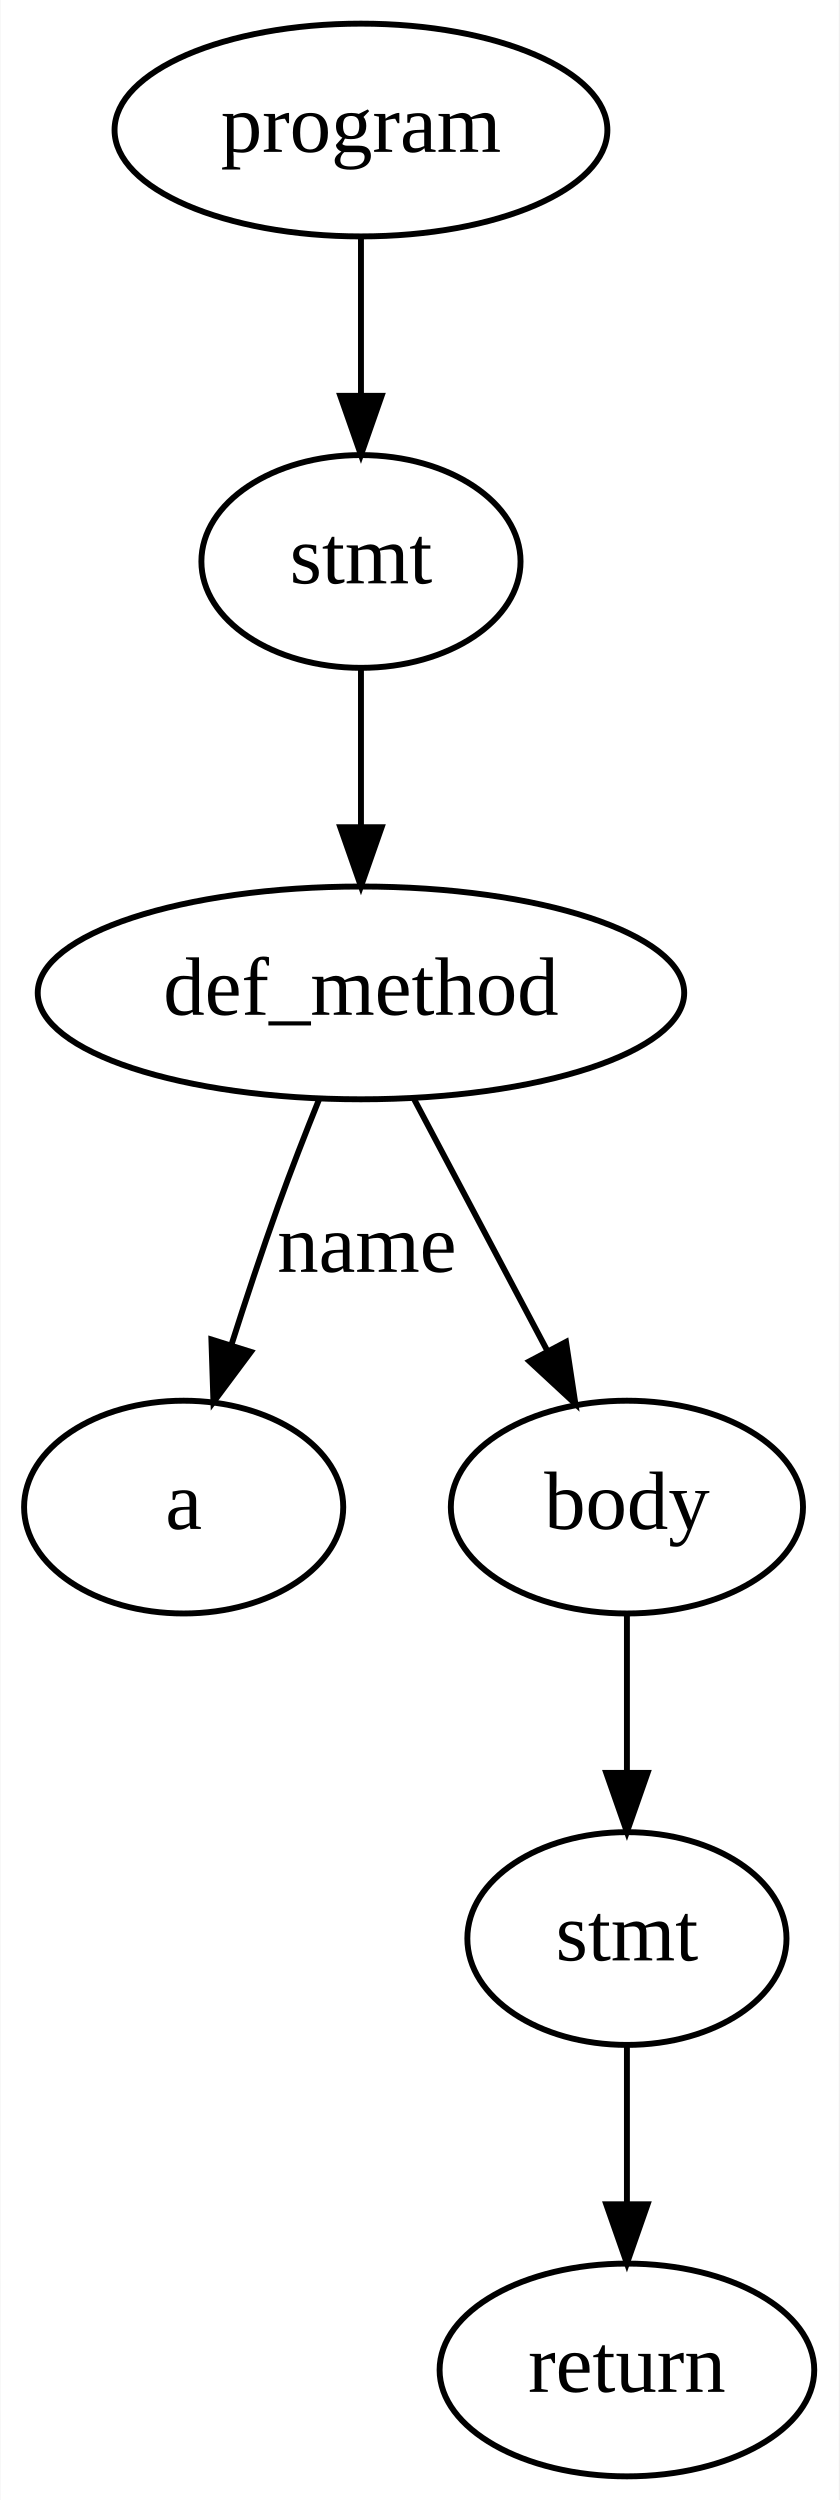
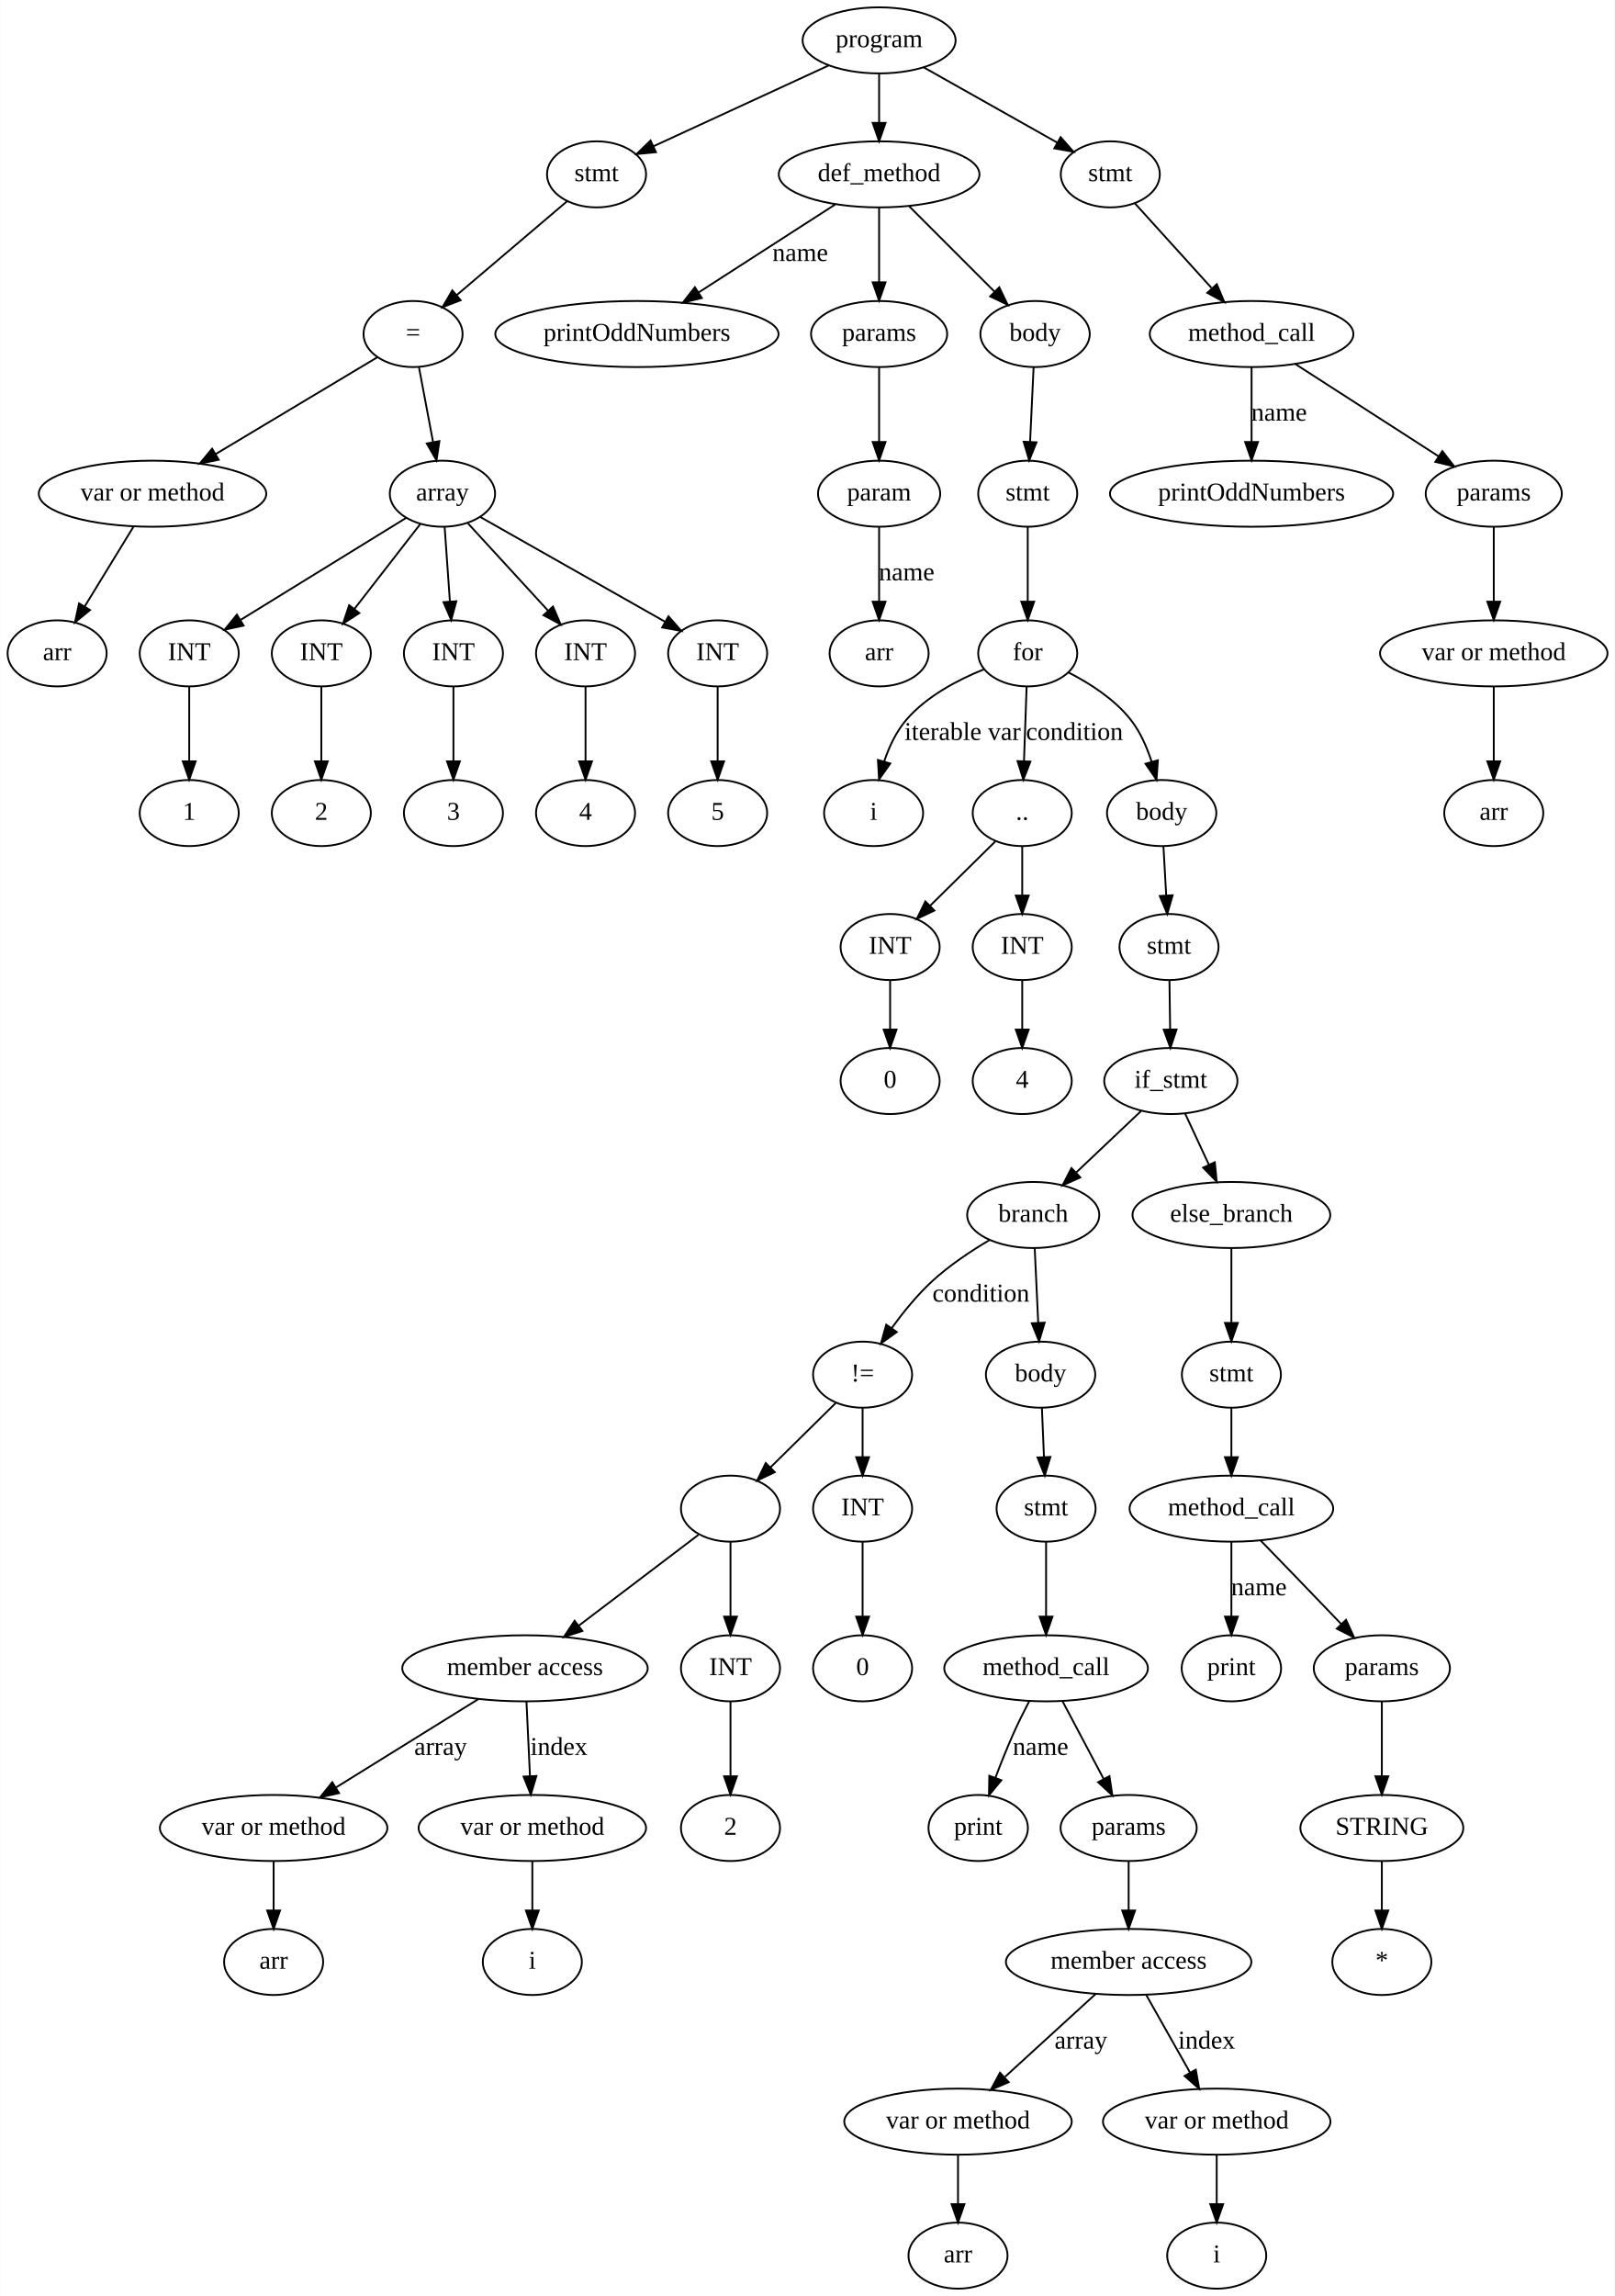
- <svg xmlns="http://www.w3.org/2000/svg" width="142pt" height="423pt" viewBox="0.00 0.00 141.85 423.00">
-   <g id="graph0" class="graph" transform="scale(1 1) rotate(0) translate(4 419)">
-     <polygon fill="white" stroke="none" points="-4,4 -4,-419 137.847,-419 137.847,4 -4,4" />
+ <svg xmlns="http://www.w3.org/2000/svg" width="880pt" height="1251pt" viewBox="0.00 0.00 879.74 1251.00">
+   <g id="graph0" class="graph" transform="scale(1 1) rotate(0) translate(4 1247)">
+     <polygon fill="white" stroke="none" points="-4,4 -4,-1247 875.745,-1247 875.745,4 -4,4" />
    <g id="node1" class="node">
-       <ellipse fill="none" stroke="black" cx="57" cy="-397" rx="41.693" ry="18" />
-       <text text-anchor="middle" x="57" y="-393.3" font-family="Times New Roman,serif" font-size="14.00">program</text>
+       <ellipse fill="none" stroke="black" cx="475" cy="-1225" rx="41.693" ry="18" />
+       <text text-anchor="middle" x="475" y="-1221.3" font-family="Times New Roman,serif" font-size="14.00">program</text>
    </g>
    <g id="node2" class="node">
-       <ellipse fill="none" stroke="black" cx="57" cy="-324" rx="27" ry="18" />
-       <text text-anchor="middle" x="57" y="-320.3" font-family="Times New Roman,serif" font-size="14.00">stmt</text>
+       <ellipse fill="none" stroke="black" cx="321" cy="-1152" rx="27" ry="18" />
+       <text text-anchor="middle" x="321" y="-1148.3" font-family="Times New Roman,serif" font-size="14.00">stmt</text>
+     </g>
+     <g id="edge15" class="edge">
+       <path fill="none" stroke="black" d="M447.468,-1211.31C420.691,-1198.96 380.072,-1180.23 352.132,-1167.35" />
+       <polygon fill="black" stroke="black" points="353.369,-1164.07 342.822,-1163.06 350.438,-1170.43 353.369,-1164.07" />
+     </g>
+     <g id="node17" class="node">
+       <ellipse fill="none" stroke="black" cx="475" cy="-1152" rx="54.691" ry="18" />
+       <text text-anchor="middle" x="475" y="-1148.3" font-family="Times New Roman,serif" font-size="14.00">def_method</text>
+     </g>
+     <g id="edge61" class="edge">
+       <path fill="none" stroke="black" d="M475,-1206.81C475,-1198.79 475,-1189.05 475,-1180.07" />
+       <polygon fill="black" stroke="black" points="478.5,-1180.03 475,-1170.03 471.5,-1180.03 478.5,-1180.03" />
+     </g>
+     <g id="node63" class="node">
+       <ellipse fill="none" stroke="black" cx="601" cy="-1152" rx="27" ry="18" />
+       <text text-anchor="middle" x="601" y="-1148.3" font-family="Times New Roman,serif" font-size="14.00">stmt</text>
+     </g>
+     <g id="edge67" class="edge">
+       <path fill="none" stroke="black" d="M499.294,-1210.31C520.068,-1198.6 550.01,-1181.73 572.029,-1169.33" />
+       <polygon fill="black" stroke="black" points="573.937,-1172.27 580.93,-1164.31 570.5,-1166.17 573.937,-1172.27" />
+     </g>
+     <g id="node3" class="node">
+       <ellipse fill="none" stroke="black" cx="221" cy="-1065" rx="27" ry="18" />
+       <text text-anchor="middle" x="221" y="-1061.3" font-family="Times New Roman,serif" font-size="14.00">=</text>
+     </g>
+     <g id="edge14" class="edge">
+       <path fill="none" stroke="black" d="M304.933,-1137.34C288.678,-1123.53 263.362,-1102.01 244.782,-1086.21" />
+       <polygon fill="black" stroke="black" points="246.913,-1083.43 237.027,-1079.62 242.379,-1088.77 246.913,-1083.43" />
+     </g>
+     <g id="node4" class="node">
+       <ellipse fill="none" stroke="black" cx="79" cy="-978" rx="61.99" ry="18" />
+       <text text-anchor="middle" x="79" y="-974.3" font-family="Times New Roman,serif" font-size="14.00">var or method</text>
+     </g>
+     <g id="edge12" class="edge">
+       <path fill="none" stroke="black" d="M201.553,-1052.36C178.867,-1038.78 140.944,-1016.08 113.281,-999.52" />
+       <polygon fill="black" stroke="black" points="115.071,-996.512 104.693,-994.379 111.475,-1002.52 115.071,-996.512" />
+     </g>
+     <g id="node6" class="node">
+       <ellipse fill="none" stroke="black" cx="237" cy="-978" rx="28.695" ry="18" />
+       <text text-anchor="middle" x="237" y="-974.3" font-family="Times New Roman,serif" font-size="14.00">array</text>
+     </g>
+     <g id="edge13" class="edge">
+       <path fill="none" stroke="black" d="M224.238,-1046.8C226.428,-1035.16 229.367,-1019.55 231.873,-1006.24" />
+       <polygon fill="black" stroke="black" points="235.357,-1006.65 233.767,-996.175 228.477,-1005.36 235.357,-1006.65" />
+     </g>
+     <g id="node5" class="node">
+       <ellipse fill="none" stroke="black" cx="27" cy="-891" rx="27" ry="18" />
+       <text text-anchor="middle" x="27" y="-887.3" font-family="Times New Roman,serif" font-size="14.00">arr</text>
+     </g>
+     <g id="edge1" class="edge">
+       <path fill="none" stroke="black" d="M68.727,-960.207C61.103,-947.745 50.589,-930.559 42.023,-916.556" />
+       <polygon fill="black" stroke="black" points="44.929,-914.6 36.725,-907.896 38.958,-918.253 44.929,-914.6" />
+     </g>
+     <g id="node7" class="node">
+       <ellipse fill="none" stroke="black" cx="99" cy="-891" rx="27" ry="18" />
+       <text text-anchor="middle" x="99" y="-887.3" font-family="Times New Roman,serif" font-size="14.00">INT</text>
+     </g>
+     <g id="edge3" class="edge">
+       <path fill="none" stroke="black" d="M217.228,-964.822C193.525,-950.222 153.649,-925.661 126.839,-909.147" />
+       <polygon fill="black" stroke="black" points="128.64,-906.146 118.29,-903.882 124.969,-912.106 128.64,-906.146" />
+     </g>
+     <g id="node9" class="node">
+       <ellipse fill="none" stroke="black" cx="171" cy="-891" rx="27" ry="18" />
+       <text text-anchor="middle" x="171" y="-887.3" font-family="Times New Roman,serif" font-size="14.00">INT</text>
+     </g>
+     <g id="edge5" class="edge">
+       <path fill="none" stroke="black" d="M224.895,-961.41C214.878,-948.509 200.497,-929.989 189.11,-915.323" />
+       <polygon fill="black" stroke="black" points="191.704,-912.957 182.807,-907.205 186.175,-917.251 191.704,-912.957" />
+     </g>
+     <g id="node11" class="node">
+       <ellipse fill="none" stroke="black" cx="243" cy="-891" rx="27" ry="18" />
+       <text text-anchor="middle" x="243" y="-887.3" font-family="Times New Roman,serif" font-size="14.00">INT</text>
+     </g>
+     <g id="edge7" class="edge">
+       <path fill="none" stroke="black" d="M238.214,-959.799C239.036,-948.163 240.138,-932.548 241.077,-919.237" />
+       <polygon fill="black" stroke="black" points="244.575,-919.397 241.788,-909.175 237.592,-918.904 244.575,-919.397" />
+     </g>
+     <g id="node13" class="node">
+       <ellipse fill="none" stroke="black" cx="315" cy="-891" rx="27" ry="18" />
+       <text text-anchor="middle" x="315" y="-887.3" font-family="Times New Roman,serif" font-size="14.00">INT</text>
+     </g>
+     <g id="edge9" class="edge">
+       <path fill="none" stroke="black" d="M250.945,-961.804C263.11,-948.547 280.914,-929.145 294.666,-914.159" />
+       <polygon fill="black" stroke="black" points="297.255,-916.514 301.437,-906.78 292.097,-911.782 297.255,-916.514" />
+     </g>
+     <g id="node15" class="node">
+       <ellipse fill="none" stroke="black" cx="387" cy="-891" rx="27" ry="18" />
+       <text text-anchor="middle" x="387" y="-887.3" font-family="Times New Roman,serif" font-size="14.00">INT</text>
+     </g>
+     <g id="edge11" class="edge">
+       <path fill="none" stroke="black" d="M257.542,-965.359C283.607,-950.59 328.709,-925.031 358.2,-908.32" />
+       <polygon fill="black" stroke="black" points="360.208,-911.205 367.183,-903.23 356.757,-905.115 360.208,-911.205" />
+     </g>
+     <g id="node8" class="node">
+       <ellipse fill="none" stroke="black" cx="99" cy="-804" rx="27" ry="18" />
+       <text text-anchor="middle" x="99" y="-800.3" font-family="Times New Roman,serif" font-size="14.00">1</text>
+     </g>
+     <g id="edge2" class="edge">
+       <path fill="none" stroke="black" d="M99,-872.799C99,-861.163 99,-845.548 99,-832.237" />
+       <polygon fill="black" stroke="black" points="102.5,-832.175 99,-822.175 95.5,-832.175 102.5,-832.175" />
+     </g>
+     <g id="node10" class="node">
+       <ellipse fill="none" stroke="black" cx="171" cy="-804" rx="27" ry="18" />
+       <text text-anchor="middle" x="171" y="-800.3" font-family="Times New Roman,serif" font-size="14.00">2</text>
+     </g>
+     <g id="edge4" class="edge">
+       <path fill="none" stroke="black" d="M171,-872.799C171,-861.163 171,-845.548 171,-832.237" />
+       <polygon fill="black" stroke="black" points="174.5,-832.175 171,-822.175 167.5,-832.175 174.5,-832.175" />
+     </g>
+     <g id="node12" class="node">
+       <ellipse fill="none" stroke="black" cx="243" cy="-804" rx="27" ry="18" />
+       <text text-anchor="middle" x="243" y="-800.3" font-family="Times New Roman,serif" font-size="14.00">3</text>
    </g>
    <g id="edge6" class="edge">
-       <path fill="none" stroke="black" d="M57,-378.813C57,-370.789 57,-361.047 57,-352.069" />
-       <polygon fill="black" stroke="black" points="60.5,-352.029 57,-342.029 53.5,-352.029 60.5,-352.029" />
-     </g>
-     <g id="node3" class="node">
-       <ellipse fill="none" stroke="black" cx="57" cy="-251" rx="54.691" ry="18" />
-       <text text-anchor="middle" x="57" y="-247.3" font-family="Times New Roman,serif" font-size="14.00">def_method</text>
-     </g>
-     <g id="edge5" class="edge">
-       <path fill="none" stroke="black" d="M57,-305.813C57,-297.789 57,-288.047 57,-279.069" />
-       <polygon fill="black" stroke="black" points="60.5,-279.029 57,-269.029 53.5,-279.029 60.5,-279.029" />
-     </g>
-     <g id="node4" class="node">
-       <ellipse fill="none" stroke="black" cx="27" cy="-164" rx="27" ry="18" />
-       <text text-anchor="middle" x="27" y="-160.3" font-family="Times New Roman,serif" font-size="14.00">a</text>
-     </g>
-     <g id="edge1" class="edge">
-       <path fill="none" stroke="black" d="M49.92,-233.003C47.626,-227.312 45.125,-220.912 43,-215 40.256,-207.367 37.486,-198.998 35.04,-191.327" />
-       <polygon fill="black" stroke="black" points="38.373,-190.26 32.04,-181.766 31.694,-192.355 38.373,-190.26" />
-       <text text-anchor="middle" x="58" y="-203.8" font-family="Times New Roman,serif" font-size="14.00">name</text>
-     </g>
-     <g id="node5" class="node">
-       <ellipse fill="none" stroke="black" cx="102" cy="-164" rx="29.795" ry="18" />
-       <text text-anchor="middle" x="102" y="-160.3" font-family="Times New Roman,serif" font-size="14.00">body</text>
-     </g>
-     <g id="edge4" class="edge">
-       <path fill="none" stroke="black" d="M65.891,-233.207C72.342,-221.021 81.185,-204.318 88.505,-190.491" />
-       <polygon fill="black" stroke="black" points="91.695,-191.945 93.281,-181.469 85.509,-188.669 91.695,-191.945" />
-     </g>
-     <g id="node6" class="node">
-       <ellipse fill="none" stroke="black" cx="102" cy="-91" rx="27" ry="18" />
-       <text text-anchor="middle" x="102" y="-87.3" font-family="Times New Roman,serif" font-size="14.00">stmt</text>
-     </g>
-     <g id="edge3" class="edge">
-       <path fill="none" stroke="black" d="M102,-145.813C102,-137.789 102,-128.047 102,-119.069" />
-       <polygon fill="black" stroke="black" points="105.5,-119.029 102,-109.029 98.5,-119.029 105.5,-119.029" />
-     </g>
-     <g id="node7" class="node">
-       <ellipse fill="none" stroke="black" cx="102" cy="-18" rx="31.695" ry="18" />
-       <text text-anchor="middle" x="102" y="-14.3" font-family="Times New Roman,serif" font-size="14.00">return</text>
-     </g>
-     <g id="edge2" class="edge">
-       <path fill="none" stroke="black" d="M102,-72.813C102,-64.79 102,-55.047 102,-46.069" />
-       <polygon fill="black" stroke="black" points="105.5,-46.029 102,-36.029 98.5,-46.029 105.5,-46.029" />
+       <path fill="none" stroke="black" d="M243,-872.799C243,-861.163 243,-845.548 243,-832.237" />
+       <polygon fill="black" stroke="black" points="246.5,-832.175 243,-822.175 239.5,-832.175 246.5,-832.175" />
+     </g>
+     <g id="node14" class="node">
+       <ellipse fill="none" stroke="black" cx="315" cy="-804" rx="27" ry="18" />
+       <text text-anchor="middle" x="315" y="-800.3" font-family="Times New Roman,serif" font-size="14.00">4</text>
+     </g>
+     <g id="edge8" class="edge">
+       <path fill="none" stroke="black" d="M315,-872.799C315,-861.163 315,-845.548 315,-832.237" />
+       <polygon fill="black" stroke="black" points="318.5,-832.175 315,-822.175 311.5,-832.175 318.5,-832.175" />
+     </g>
+     <g id="node16" class="node">
+       <ellipse fill="none" stroke="black" cx="387" cy="-804" rx="27" ry="18" />
+       <text text-anchor="middle" x="387" y="-800.3" font-family="Times New Roman,serif" font-size="14.00">5</text>
+     </g>
+     <g id="edge10" class="edge">
+       <path fill="none" stroke="black" d="M387,-872.799C387,-861.163 387,-845.548 387,-832.237" />
+       <polygon fill="black" stroke="black" points="390.5,-832.175 387,-822.175 383.5,-832.175 390.5,-832.175" />
+     </g>
+     <g id="node18" class="node">
+       <ellipse fill="none" stroke="black" cx="343" cy="-1065" rx="77.187" ry="18" />
+       <text text-anchor="middle" x="343" y="-1061.3" font-family="Times New Roman,serif" font-size="14.00">printOddNumbers</text>
+     </g>
+     <g id="edge16" class="edge">
+       <path fill="none" stroke="black" d="M451.096,-1135.61C430.278,-1122.2 399.871,-1102.62 376.605,-1087.64" />
+       <polygon fill="black" stroke="black" points="378.376,-1084.62 368.073,-1082.15 374.586,-1090.5 378.376,-1084.62" />
+       <text text-anchor="middle" x="432" y="-1104.8" font-family="Times New Roman,serif" font-size="14.00">name</text>
+     </g>
+     <g id="node19" class="node">
+       <ellipse fill="none" stroke="black" cx="475" cy="-1065" rx="37.093" ry="18" />
+       <text text-anchor="middle" x="475" y="-1061.3" font-family="Times New Roman,serif" font-size="14.00">params</text>
+     </g>
+     <g id="edge19" class="edge">
+       <path fill="none" stroke="black" d="M475,-1133.8C475,-1122.16 475,-1106.55 475,-1093.24" />
+       <polygon fill="black" stroke="black" points="478.5,-1093.18 475,-1083.18 471.5,-1093.18 478.5,-1093.18" />
+     </g>
+     <g id="node22" class="node">
+       <ellipse fill="none" stroke="black" cx="560" cy="-1065" rx="29.795" ry="18" />
+       <text text-anchor="middle" x="560" y="-1061.3" font-family="Times New Roman,serif" font-size="14.00">body</text>
+     </g>
+     <g id="edge60" class="edge">
+       <path fill="none" stroke="black" d="M491.389,-1134.61C504.617,-1121.38 523.355,-1102.64 537.908,-1088.09" />
+       <polygon fill="black" stroke="black" points="540.488,-1090.46 545.085,-1080.92 535.539,-1085.51 540.488,-1090.46" />
+     </g>
+     <g id="node20" class="node">
+       <ellipse fill="none" stroke="black" cx="475" cy="-978" rx="33.295" ry="18" />
+       <text text-anchor="middle" x="475" y="-974.3" font-family="Times New Roman,serif" font-size="14.00">param</text>
+     </g>
+     <g id="edge17" class="edge">
+       <path fill="none" stroke="black" d="M475,-1046.8C475,-1035.16 475,-1019.55 475,-1006.24" />
+       <polygon fill="black" stroke="black" points="478.5,-1006.18 475,-996.175 471.5,-1006.18 478.5,-1006.18" />
+     </g>
+     <g id="node21" class="node">
+       <ellipse fill="none" stroke="black" cx="475" cy="-891" rx="27" ry="18" />
+       <text text-anchor="middle" x="475" y="-887.3" font-family="Times New Roman,serif" font-size="14.00">arr</text>
+     </g>
+     <g id="edge18" class="edge">
+       <path fill="none" stroke="black" d="M475,-959.799C475,-948.163 475,-932.548 475,-919.237" />
+       <polygon fill="black" stroke="black" points="478.5,-919.175 475,-909.175 471.5,-919.175 478.5,-919.175" />
+       <text text-anchor="middle" x="490" y="-930.8" font-family="Times New Roman,serif" font-size="14.00">name</text>
+     </g>
+     <g id="node23" class="node">
+       <ellipse fill="none" stroke="black" cx="556" cy="-978" rx="27" ry="18" />
+       <text text-anchor="middle" x="556" y="-974.3" font-family="Times New Roman,serif" font-size="14.00">stmt</text>
+     </g>
+     <g id="edge59" class="edge">
+       <path fill="none" stroke="black" d="M559.191,-1046.8C558.643,-1035.16 557.908,-1019.55 557.282,-1006.24" />
+       <polygon fill="black" stroke="black" points="560.775,-1006 556.808,-996.175 553.782,-1006.33 560.775,-1006" />
+     </g>
+     <g id="node24" class="node">
+       <ellipse fill="none" stroke="black" cx="556" cy="-891" rx="27" ry="18" />
+       <text text-anchor="middle" x="556" y="-887.3" font-family="Times New Roman,serif" font-size="14.00">for</text>
+     </g>
+     <g id="edge58" class="edge">
+       <path fill="none" stroke="black" d="M556,-959.799C556,-948.163 556,-932.548 556,-919.237" />
+       <polygon fill="black" stroke="black" points="559.5,-919.175 556,-909.175 552.5,-919.175 559.5,-919.175" />
+     </g>
+     <g id="node25" class="node">
+       <ellipse fill="none" stroke="black" cx="472" cy="-804" rx="27" ry="18" />
+       <text text-anchor="middle" x="472" y="-800.3" font-family="Times New Roman,serif" font-size="14.00">i</text>
+     </g>
+     <g id="edge20" class="edge">
+       <path fill="none" stroke="black" d="M532.122,-882.296C518.153,-876.7 501.131,-867.836 490,-855 484.39,-848.531 480.482,-840.18 477.779,-832.163" />
+       <polygon fill="black" stroke="black" points="481.086,-830.998 474.963,-822.353 474.358,-832.93 481.086,-830.998" />
+       <text text-anchor="middle" x="520.5" y="-843.8" font-family="Times New Roman,serif" font-size="14.00">iterable var</text>
+     </g>
+     <g id="node26" class="node">
+       <ellipse fill="none" stroke="black" cx="553" cy="-804" rx="27" ry="18" />
+       <text text-anchor="middle" x="553" y="-800.3" font-family="Times New Roman,serif" font-size="14.00">..</text>
+     </g>
+     <g id="edge25" class="edge">
+       <path fill="none" stroke="black" d="M555.393,-872.799C554.982,-861.163 554.431,-845.548 553.961,-832.237" />
+       <polygon fill="black" stroke="black" points="557.457,-832.046 553.606,-822.175 550.461,-832.293 557.457,-832.046" />
+       <text text-anchor="middle" x="581.5" y="-843.8" font-family="Times New Roman,serif" font-size="14.00">condition</text>
+     </g>
+     <g id="node31" class="node">
+       <ellipse fill="none" stroke="black" cx="629" cy="-804" rx="29.795" ry="18" />
+       <text text-anchor="middle" x="629" y="-800.3" font-family="Times New Roman,serif" font-size="14.00">body</text>
+     </g>
+     <g id="edge57" class="edge">
+       <path fill="none" stroke="black" d="M578.271,-880.568C589.758,-874.703 603.172,-866.143 612,-855 617.284,-848.33 620.971,-839.924 623.525,-831.918" />
+       <polygon fill="black" stroke="black" points="626.934,-832.72 626.188,-822.151 620.18,-830.878 626.934,-832.72" />
+     </g>
+     <g id="node27" class="node">
+       <ellipse fill="none" stroke="black" cx="481" cy="-731" rx="27" ry="18" />
+       <text text-anchor="middle" x="481" y="-727.3" font-family="Times New Roman,serif" font-size="14.00">INT</text>
+     </g>
+     <g id="edge23" class="edge">
+       <path fill="none" stroke="black" d="M538.43,-788.632C528.183,-778.527 514.294,-764.831 502.741,-753.439" />
+       <polygon fill="black" stroke="black" points="505.126,-750.876 495.549,-746.347 500.211,-755.86 505.126,-750.876" />
+     </g>
+     <g id="node29" class="node">
+       <ellipse fill="none" stroke="black" cx="553" cy="-731" rx="27" ry="18" />
+       <text text-anchor="middle" x="553" y="-727.3" font-family="Times New Roman,serif" font-size="14.00">INT</text>
+     </g>
+     <g id="edge24" class="edge">
+       <path fill="none" stroke="black" d="M553,-785.813C553,-777.789 553,-768.047 553,-759.069" />
+       <polygon fill="black" stroke="black" points="556.5,-759.029 553,-749.029 549.5,-759.029 556.5,-759.029" />
+     </g>
+     <g id="node28" class="node">
+       <ellipse fill="none" stroke="black" cx="481" cy="-658" rx="27" ry="18" />
+       <text text-anchor="middle" x="481" y="-654.3" font-family="Times New Roman,serif" font-size="14.00">0</text>
+     </g>
+     <g id="edge21" class="edge">
+       <path fill="none" stroke="black" d="M481,-712.813C481,-704.789 481,-695.047 481,-686.069" />
+       <polygon fill="black" stroke="black" points="484.5,-686.029 481,-676.029 477.5,-686.029 484.5,-686.029" />
+     </g>
+     <g id="node30" class="node">
+       <ellipse fill="none" stroke="black" cx="553" cy="-658" rx="27" ry="18" />
+       <text text-anchor="middle" x="553" y="-654.3" font-family="Times New Roman,serif" font-size="14.00">4</text>
+     </g>
+     <g id="edge22" class="edge">
+       <path fill="none" stroke="black" d="M553,-712.813C553,-704.789 553,-695.047 553,-686.069" />
+       <polygon fill="black" stroke="black" points="556.5,-686.029 553,-676.029 549.5,-686.029 556.5,-686.029" />
+     </g>
+     <g id="node32" class="node">
+       <ellipse fill="none" stroke="black" cx="633" cy="-731" rx="27" ry="18" />
+       <text text-anchor="middle" x="633" y="-727.3" font-family="Times New Roman,serif" font-size="14.00">stmt</text>
+     </g>
+     <g id="edge56" class="edge">
+       <path fill="none" stroke="black" d="M629.968,-785.813C630.42,-777.789 630.969,-768.047 631.475,-759.069" />
+       <polygon fill="black" stroke="black" points="634.973,-759.21 632.041,-749.029 627.984,-758.816 634.973,-759.21" />
+     </g>
+     <g id="node33" class="node">
+       <ellipse fill="none" stroke="black" cx="634" cy="-658" rx="36.294" ry="18" />
+       <text text-anchor="middle" x="634" y="-654.3" font-family="Times New Roman,serif" font-size="14.00">if_stmt</text>
+     </g>
+     <g id="edge55" class="edge">
+       <path fill="none" stroke="black" d="M633.242,-712.813C633.355,-704.789 633.492,-695.047 633.619,-686.069" />
+       <polygon fill="black" stroke="black" points="637.119,-686.077 633.76,-676.029 630.12,-685.979 637.119,-686.077" />
+     </g>
+     <g id="node34" class="node">
+       <ellipse fill="none" stroke="black" cx="559" cy="-585" rx="35.995" ry="18" />
+       <text text-anchor="middle" x="559" y="-581.3" font-family="Times New Roman,serif" font-size="14.00">branch</text>
+     </g>
+     <g id="edge47" class="edge">
+       <path fill="none" stroke="black" d="M617.726,-641.594C607.435,-631.852 593.963,-619.099 582.519,-608.265" />
+       <polygon fill="black" stroke="black" points="584.653,-605.465 574.984,-601.132 579.84,-610.548 584.653,-605.465" />
+     </g>
+     <g id="node56" class="node">
+       <ellipse fill="none" stroke="black" cx="667" cy="-585" rx="53.891" ry="18" />
+       <text text-anchor="middle" x="667" y="-581.3" font-family="Times New Roman,serif" font-size="14.00">else_branch</text>
+     </g>
+     <g id="edge54" class="edge">
+       <path fill="none" stroke="black" d="M641.821,-640.174C645.668,-631.896 650.396,-621.723 654.712,-612.438" />
+       <polygon fill="black" stroke="black" points="657.965,-613.742 659.006,-603.198 651.618,-610.792 657.965,-613.742" />
+     </g>
+     <g id="node35" class="node">
+       <ellipse fill="none" stroke="black" cx="466" cy="-498" rx="27" ry="18" />
+       <text text-anchor="middle" x="466" y="-494.3" font-family="Times New Roman,serif" font-size="14.00">!=</text>
+     </g>
+     <g id="edge36" class="edge">
+       <path fill="none" stroke="black" d="M535.225,-571.383C525.022,-565.355 513.328,-557.583 504,-549 495.816,-541.47 488.121,-532.003 481.825,-523.337" />
+       <polygon fill="black" stroke="black" points="484.625,-521.234 476.028,-515.041 478.887,-525.243 484.625,-521.234" />
+       <text text-anchor="middle" x="530.5" y="-537.8" font-family="Times New Roman,serif" font-size="14.00">condition</text>
+     </g>
+     <g id="node46" class="node">
+       <ellipse fill="none" stroke="black" cx="563" cy="-498" rx="29.795" ry="18" />
+       <text text-anchor="middle" x="563" y="-494.3" font-family="Times New Roman,serif" font-size="14.00">body</text>
+     </g>
+     <g id="edge46" class="edge">
+       <path fill="none" stroke="black" d="M559.809,-566.799C560.357,-555.163 561.092,-539.548 561.718,-526.237" />
+       <polygon fill="black" stroke="black" points="565.218,-526.329 562.192,-516.175 558.225,-526 565.218,-526.329" />
+     </g>
+     <g id="node36" class="node">
+       <ellipse fill="none" stroke="black" cx="394" cy="-425" rx="27" ry="18" />
+     </g>
+     <g id="edge34" class="edge">
+       <path fill="none" stroke="black" d="M451.43,-482.632C441.183,-472.527 427.294,-458.831 415.741,-447.439" />
+       <polygon fill="black" stroke="black" points="418.126,-444.876 408.549,-440.347 413.211,-449.86 418.126,-444.876" />
+     </g>
+     <g id="node44" class="node">
+       <ellipse fill="none" stroke="black" cx="466" cy="-425" rx="27" ry="18" />
+       <text text-anchor="middle" x="466" y="-421.3" font-family="Times New Roman,serif" font-size="14.00">INT</text>
+     </g>
+     <g id="edge35" class="edge">
+       <path fill="none" stroke="black" d="M466,-479.813C466,-471.789 466,-462.047 466,-453.069" />
+       <polygon fill="black" stroke="black" points="469.5,-453.029 466,-443.029 462.5,-453.029 469.5,-453.029" />
+     </g>
+     <g id="node37" class="node">
+       <ellipse fill="none" stroke="black" cx="282" cy="-338" rx="66.888" ry="18" />
+       <text text-anchor="middle" x="282" y="-334.3" font-family="Times New Roman,serif" font-size="14.00">member access</text>
+     </g>
+     <g id="edge31" class="edge">
+       <path fill="none" stroke="black" d="M376.5,-410.719C359.088,-397.505 332.053,-376.986 311.352,-361.276" />
+       <polygon fill="black" stroke="black" points="313.28,-358.345 303.198,-355.088 309.048,-363.921 313.28,-358.345" />
+     </g>
+     <g id="node42" class="node">
+       <ellipse fill="none" stroke="black" cx="394" cy="-338" rx="27" ry="18" />
+       <text text-anchor="middle" x="394" y="-334.3" font-family="Times New Roman,serif" font-size="14.00">INT</text>
+     </g>
+     <g id="edge32" class="edge">
+       <path fill="none" stroke="black" d="M394,-406.799C394,-395.163 394,-379.548 394,-366.237" />
+       <polygon fill="black" stroke="black" points="397.5,-366.175 394,-356.175 390.5,-366.175 397.5,-366.175" />
+     </g>
+     <g id="node38" class="node">
+       <ellipse fill="none" stroke="black" cx="145" cy="-251" rx="61.99" ry="18" />
+       <text text-anchor="middle" x="145" y="-247.3" font-family="Times New Roman,serif" font-size="14.00">var or method</text>
+     </g>
+     <g id="edge28" class="edge">
+       <path fill="none" stroke="black" d="M256.552,-321.211C234.733,-307.674 203.112,-288.055 179.104,-273.159" />
+       <polygon fill="black" stroke="black" points="180.654,-270.002 170.311,-267.704 176.963,-275.95 180.654,-270.002" />
+       <text text-anchor="middle" x="236" y="-290.8" font-family="Times New Roman,serif" font-size="14.00">array</text>
+     </g>
+     <g id="node40" class="node">
+       <ellipse fill="none" stroke="black" cx="286" cy="-251" rx="61.99" ry="18" />
+       <text text-anchor="middle" x="286" y="-247.3" font-family="Times New Roman,serif" font-size="14.00">var or method</text>
+     </g>
+     <g id="edge29" class="edge">
+       <path fill="none" stroke="black" d="M282.809,-319.799C283.357,-308.163 284.092,-292.548 284.718,-279.237" />
+       <polygon fill="black" stroke="black" points="288.218,-279.329 285.192,-269.175 281.225,-279 288.218,-279.329" />
+       <text text-anchor="middle" x="300.5" y="-290.8" font-family="Times New Roman,serif" font-size="14.00">index</text>
+     </g>
+     <g id="node39" class="node">
+       <ellipse fill="none" stroke="black" cx="145" cy="-178" rx="27" ry="18" />
+       <text text-anchor="middle" x="145" y="-174.3" font-family="Times New Roman,serif" font-size="14.00">arr</text>
+     </g>
+     <g id="edge26" class="edge">
+       <path fill="none" stroke="black" d="M145,-232.813C145,-224.789 145,-215.047 145,-206.069" />
+       <polygon fill="black" stroke="black" points="148.5,-206.029 145,-196.029 141.5,-206.029 148.5,-206.029" />
+     </g>
+     <g id="node41" class="node">
+       <ellipse fill="none" stroke="black" cx="286" cy="-178" rx="27" ry="18" />
+       <text text-anchor="middle" x="286" y="-174.3" font-family="Times New Roman,serif" font-size="14.00">i</text>
+     </g>
+     <g id="edge27" class="edge">
+       <path fill="none" stroke="black" d="M286,-232.813C286,-224.789 286,-215.047 286,-206.069" />
+       <polygon fill="black" stroke="black" points="289.5,-206.029 286,-196.029 282.5,-206.029 289.5,-206.029" />
+     </g>
+     <g id="node43" class="node">
+       <ellipse fill="none" stroke="black" cx="394" cy="-251" rx="27" ry="18" />
+       <text text-anchor="middle" x="394" y="-247.3" font-family="Times New Roman,serif" font-size="14.00">2</text>
+     </g>
+     <g id="edge30" class="edge">
+       <path fill="none" stroke="black" d="M394,-319.799C394,-308.163 394,-292.548 394,-279.237" />
+       <polygon fill="black" stroke="black" points="397.5,-279.175 394,-269.175 390.5,-279.175 397.5,-279.175" />
+     </g>
+     <g id="node45" class="node">
+       <ellipse fill="none" stroke="black" cx="466" cy="-338" rx="27" ry="18" />
+       <text text-anchor="middle" x="466" y="-334.3" font-family="Times New Roman,serif" font-size="14.00">0</text>
+     </g>
+     <g id="edge33" class="edge">
+       <path fill="none" stroke="black" d="M466,-406.799C466,-395.163 466,-379.548 466,-366.237" />
+       <polygon fill="black" stroke="black" points="469.5,-366.175 466,-356.175 462.5,-366.175 469.5,-366.175" />
+     </g>
+     <g id="node47" class="node">
+       <ellipse fill="none" stroke="black" cx="566" cy="-425" rx="27" ry="18" />
+       <text text-anchor="middle" x="566" y="-421.3" font-family="Times New Roman,serif" font-size="14.00">stmt</text>
+     </g>
+     <g id="edge45" class="edge">
+       <path fill="none" stroke="black" d="M563.726,-479.813C564.065,-471.789 564.477,-462.047 564.856,-453.069" />
+       <polygon fill="black" stroke="black" points="568.355,-453.168 565.28,-443.029 561.361,-452.872 568.355,-453.168" />
+     </g>
+     <g id="node48" class="node">
+       <ellipse fill="none" stroke="black" cx="566" cy="-338" rx="55.491" ry="18" />
+       <text text-anchor="middle" x="566" y="-334.3" font-family="Times New Roman,serif" font-size="14.00">method_call</text>
+     </g>
+     <g id="edge44" class="edge">
+       <path fill="none" stroke="black" d="M566,-406.799C566,-395.163 566,-379.548 566,-366.237" />
+       <polygon fill="black" stroke="black" points="569.5,-366.175 566,-356.175 562.5,-366.175 569.5,-366.175" />
+     </g>
+     <g id="node49" class="node">
+       <ellipse fill="none" stroke="black" cx="529" cy="-251" rx="27.097" ry="18" />
+       <text text-anchor="middle" x="529" y="-247.3" font-family="Times New Roman,serif" font-size="14.00">print</text>
+     </g>
+     <g id="edge37" class="edge">
+       <path fill="none" stroke="black" d="M556.823,-320.096C553.868,-314.412 550.669,-307.992 548,-302 544.637,-294.451 541.316,-286.107 538.414,-278.434" />
+       <polygon fill="black" stroke="black" points="541.624,-277.022 534.872,-268.857 535.058,-279.45 541.624,-277.022" />
+       <text text-anchor="middle" x="563" y="-290.8" font-family="Times New Roman,serif" font-size="14.00">name</text>
+     </g>
+     <g id="node50" class="node">
+       <ellipse fill="none" stroke="black" cx="611" cy="-251" rx="37.093" ry="18" />
+       <text text-anchor="middle" x="611" y="-247.3" font-family="Times New Roman,serif" font-size="14.00">params</text>
+     </g>
+     <g id="edge38" class="edge">
+       <path fill="none" stroke="black" d="M574.891,-320.207C581.3,-308.099 590.071,-291.533 597.363,-277.759" />
+       <polygon fill="black" stroke="black" points="600.542,-279.234 602.128,-268.758 594.356,-275.959 600.542,-279.234" />
+     </g>
+     <g id="node51" class="node">
+       <ellipse fill="none" stroke="black" cx="611" cy="-178" rx="66.888" ry="18" />
+       <text text-anchor="middle" x="611" y="-174.3" font-family="Times New Roman,serif" font-size="14.00">member access</text>
+     </g>
+     <g id="edge43" class="edge">
+       <path fill="none" stroke="black" d="M611,-232.813C611,-224.789 611,-215.047 611,-206.069" />
+       <polygon fill="black" stroke="black" points="614.5,-206.029 611,-196.029 607.5,-206.029 614.5,-206.029" />
+     </g>
+     <g id="node52" class="node">
+       <ellipse fill="none" stroke="black" cx="518" cy="-91" rx="61.99" ry="18" />
+       <text text-anchor="middle" x="518" y="-87.3" font-family="Times New Roman,serif" font-size="14.00">var or method</text>
+     </g>
+     <g id="edge41" class="edge">
+       <path fill="none" stroke="black" d="M593.069,-160.611C579.045,-147.794 559.361,-129.803 543.668,-115.46" />
+       <polygon fill="black" stroke="black" points="545.619,-112.502 535.876,-108.339 540.896,-117.669 545.619,-112.502" />
+       <text text-anchor="middle" x="585" y="-130.8" font-family="Times New Roman,serif" font-size="14.00">array</text>
+     </g>
+     <g id="node54" class="node">
+       <ellipse fill="none" stroke="black" cx="659" cy="-91" rx="61.99" ry="18" />
+       <text text-anchor="middle" x="659" y="-87.3" font-family="Times New Roman,serif" font-size="14.00">var or method</text>
+     </g>
+     <g id="edge42" class="edge">
+       <path fill="none" stroke="black" d="M620.714,-159.799C627.524,-147.738 636.749,-131.403 644.436,-117.79" />
+       <polygon fill="black" stroke="black" points="647.595,-119.314 649.465,-108.885 641.5,-115.872 647.595,-119.314" />
+       <text text-anchor="middle" x="653.5" y="-130.8" font-family="Times New Roman,serif" font-size="14.00">index</text>
+     </g>
+     <g id="node53" class="node">
+       <ellipse fill="none" stroke="black" cx="518" cy="-18" rx="27" ry="18" />
+       <text text-anchor="middle" x="518" y="-14.3" font-family="Times New Roman,serif" font-size="14.00">arr</text>
+     </g>
+     <g id="edge39" class="edge">
+       <path fill="none" stroke="black" d="M518,-72.813C518,-64.79 518,-55.047 518,-46.069" />
+       <polygon fill="black" stroke="black" points="521.5,-46.029 518,-36.029 514.5,-46.029 521.5,-46.029" />
+     </g>
+     <g id="node55" class="node">
+       <ellipse fill="none" stroke="black" cx="659" cy="-18" rx="27" ry="18" />
+       <text text-anchor="middle" x="659" y="-14.3" font-family="Times New Roman,serif" font-size="14.00">i</text>
+     </g>
+     <g id="edge40" class="edge">
+       <path fill="none" stroke="black" d="M659,-72.813C659,-64.79 659,-55.047 659,-46.069" />
+       <polygon fill="black" stroke="black" points="662.5,-46.029 659,-36.029 655.5,-46.029 662.5,-46.029" />
+     </g>
+     <g id="node57" class="node">
+       <ellipse fill="none" stroke="black" cx="667" cy="-498" rx="27" ry="18" />
+       <text text-anchor="middle" x="667" y="-494.3" font-family="Times New Roman,serif" font-size="14.00">stmt</text>
+     </g>
+     <g id="edge53" class="edge">
+       <path fill="none" stroke="black" d="M667,-566.799C667,-555.163 667,-539.548 667,-526.237" />
+       <polygon fill="black" stroke="black" points="670.5,-526.175 667,-516.175 663.5,-526.175 670.5,-526.175" />
+     </g>
+     <g id="node58" class="node">
+       <ellipse fill="none" stroke="black" cx="667" cy="-425" rx="55.491" ry="18" />
+       <text text-anchor="middle" x="667" y="-421.3" font-family="Times New Roman,serif" font-size="14.00">method_call</text>
+     </g>
+     <g id="edge52" class="edge">
+       <path fill="none" stroke="black" d="M667,-479.813C667,-471.789 667,-462.047 667,-453.069" />
+       <polygon fill="black" stroke="black" points="670.5,-453.029 667,-443.029 663.5,-453.029 670.5,-453.029" />
+     </g>
+     <g id="node59" class="node">
+       <ellipse fill="none" stroke="black" cx="667" cy="-338" rx="27.097" ry="18" />
+       <text text-anchor="middle" x="667" y="-334.3" font-family="Times New Roman,serif" font-size="14.00">print</text>
+     </g>
+     <g id="edge48" class="edge">
+       <path fill="none" stroke="black" d="M667,-406.799C667,-395.163 667,-379.548 667,-366.237" />
+       <polygon fill="black" stroke="black" points="670.5,-366.175 667,-356.175 663.5,-366.175 670.5,-366.175" />
+       <text text-anchor="middle" x="682" y="-377.8" font-family="Times New Roman,serif" font-size="14.00">name</text>
+     </g>
+     <g id="node60" class="node">
+       <ellipse fill="none" stroke="black" cx="749" cy="-338" rx="37.093" ry="18" />
+       <text text-anchor="middle" x="749" y="-334.3" font-family="Times New Roman,serif" font-size="14.00">params</text>
+     </g>
+     <g id="edge49" class="edge">
+       <path fill="none" stroke="black" d="M682.933,-407.638C688.64,-401.767 695.115,-395.094 701,-389 709.448,-380.252 718.706,-370.619 726.819,-362.162" />
+       <polygon fill="black" stroke="black" points="729.496,-364.427 733.891,-354.786 724.444,-359.582 729.496,-364.427" />
+     </g>
+     <g id="node61" class="node">
+       <ellipse fill="none" stroke="black" cx="749" cy="-251" rx="44.393" ry="18" />
+       <text text-anchor="middle" x="749" y="-247.3" font-family="Times New Roman,serif" font-size="14.00">STRING</text>
+     </g>
+     <g id="edge51" class="edge">
+       <path fill="none" stroke="black" d="M749,-319.799C749,-308.163 749,-292.548 749,-279.237" />
+       <polygon fill="black" stroke="black" points="752.5,-279.175 749,-269.175 745.5,-279.175 752.5,-279.175" />
+     </g>
+     <g id="node62" class="node">
+       <ellipse fill="none" stroke="black" cx="749" cy="-178" rx="27" ry="18" />
+       <text text-anchor="middle" x="749" y="-174.3" font-family="Times New Roman,serif" font-size="14.00">*</text>
+     </g>
+     <g id="edge50" class="edge">
+       <path fill="none" stroke="black" d="M749,-232.813C749,-224.789 749,-215.047 749,-206.069" />
+       <polygon fill="black" stroke="black" points="752.5,-206.029 749,-196.029 745.5,-206.029 752.5,-206.029" />
+     </g>
+     <g id="node64" class="node">
+       <ellipse fill="none" stroke="black" cx="678" cy="-1065" rx="55.491" ry="18" />
+       <text text-anchor="middle" x="678" y="-1061.3" font-family="Times New Roman,serif" font-size="14.00">method_call</text>
+     </g>
+     <g id="edge66" class="edge">
+       <path fill="none" stroke="black" d="M614.412,-1136.19C625.901,-1123.51 642.668,-1105 656.1,-1090.18" />
+       <polygon fill="black" stroke="black" points="659.045,-1092.14 663.165,-1082.38 653.857,-1087.44 659.045,-1092.14" />
+     </g>
+     <g id="node65" class="node">
+       <ellipse fill="none" stroke="black" cx="678" cy="-978" rx="77.187" ry="18" />
+       <text text-anchor="middle" x="678" y="-974.3" font-family="Times New Roman,serif" font-size="14.00">printOddNumbers</text>
+     </g>
+     <g id="edge62" class="edge">
+       <path fill="none" stroke="black" d="M678,-1046.8C678,-1035.16 678,-1019.55 678,-1006.24" />
+       <polygon fill="black" stroke="black" points="681.5,-1006.18 678,-996.175 674.5,-1006.18 681.5,-1006.18" />
+       <text text-anchor="middle" x="693" y="-1017.8" font-family="Times New Roman,serif" font-size="14.00">name</text>
+     </g>
+     <g id="node66" class="node">
+       <ellipse fill="none" stroke="black" cx="810" cy="-978" rx="37.093" ry="18" />
+       <text text-anchor="middle" x="810" y="-974.3" font-family="Times New Roman,serif" font-size="14.00">params</text>
+     </g>
+     <g id="edge63" class="edge">
+       <path fill="none" stroke="black" d="M701.904,-1048.61C723.776,-1034.52 756.233,-1013.62 779.871,-998.401" />
+       <polygon fill="black" stroke="black" points="781.946,-1001.23 788.459,-992.871 778.156,-995.342 781.946,-1001.23" />
+     </g>
+     <g id="node67" class="node">
+       <ellipse fill="none" stroke="black" cx="810" cy="-891" rx="61.99" ry="18" />
+       <text text-anchor="middle" x="810" y="-887.3" font-family="Times New Roman,serif" font-size="14.00">var or method</text>
+     </g>
+     <g id="edge65" class="edge">
+       <path fill="none" stroke="black" d="M810,-959.799C810,-948.163 810,-932.548 810,-919.237" />
+       <polygon fill="black" stroke="black" points="813.5,-919.175 810,-909.175 806.5,-919.175 813.5,-919.175" />
+     </g>
+     <g id="node68" class="node">
+       <ellipse fill="none" stroke="black" cx="810" cy="-804" rx="27" ry="18" />
+       <text text-anchor="middle" x="810" y="-800.3" font-family="Times New Roman,serif" font-size="14.00">arr</text>
+     </g>
+     <g id="edge64" class="edge">
+       <path fill="none" stroke="black" d="M810,-872.799C810,-861.163 810,-845.548 810,-832.237" />
+       <polygon fill="black" stroke="black" points="813.5,-832.175 810,-822.175 806.5,-832.175 813.5,-832.175" />
    </g>
  </g>
</svg>
